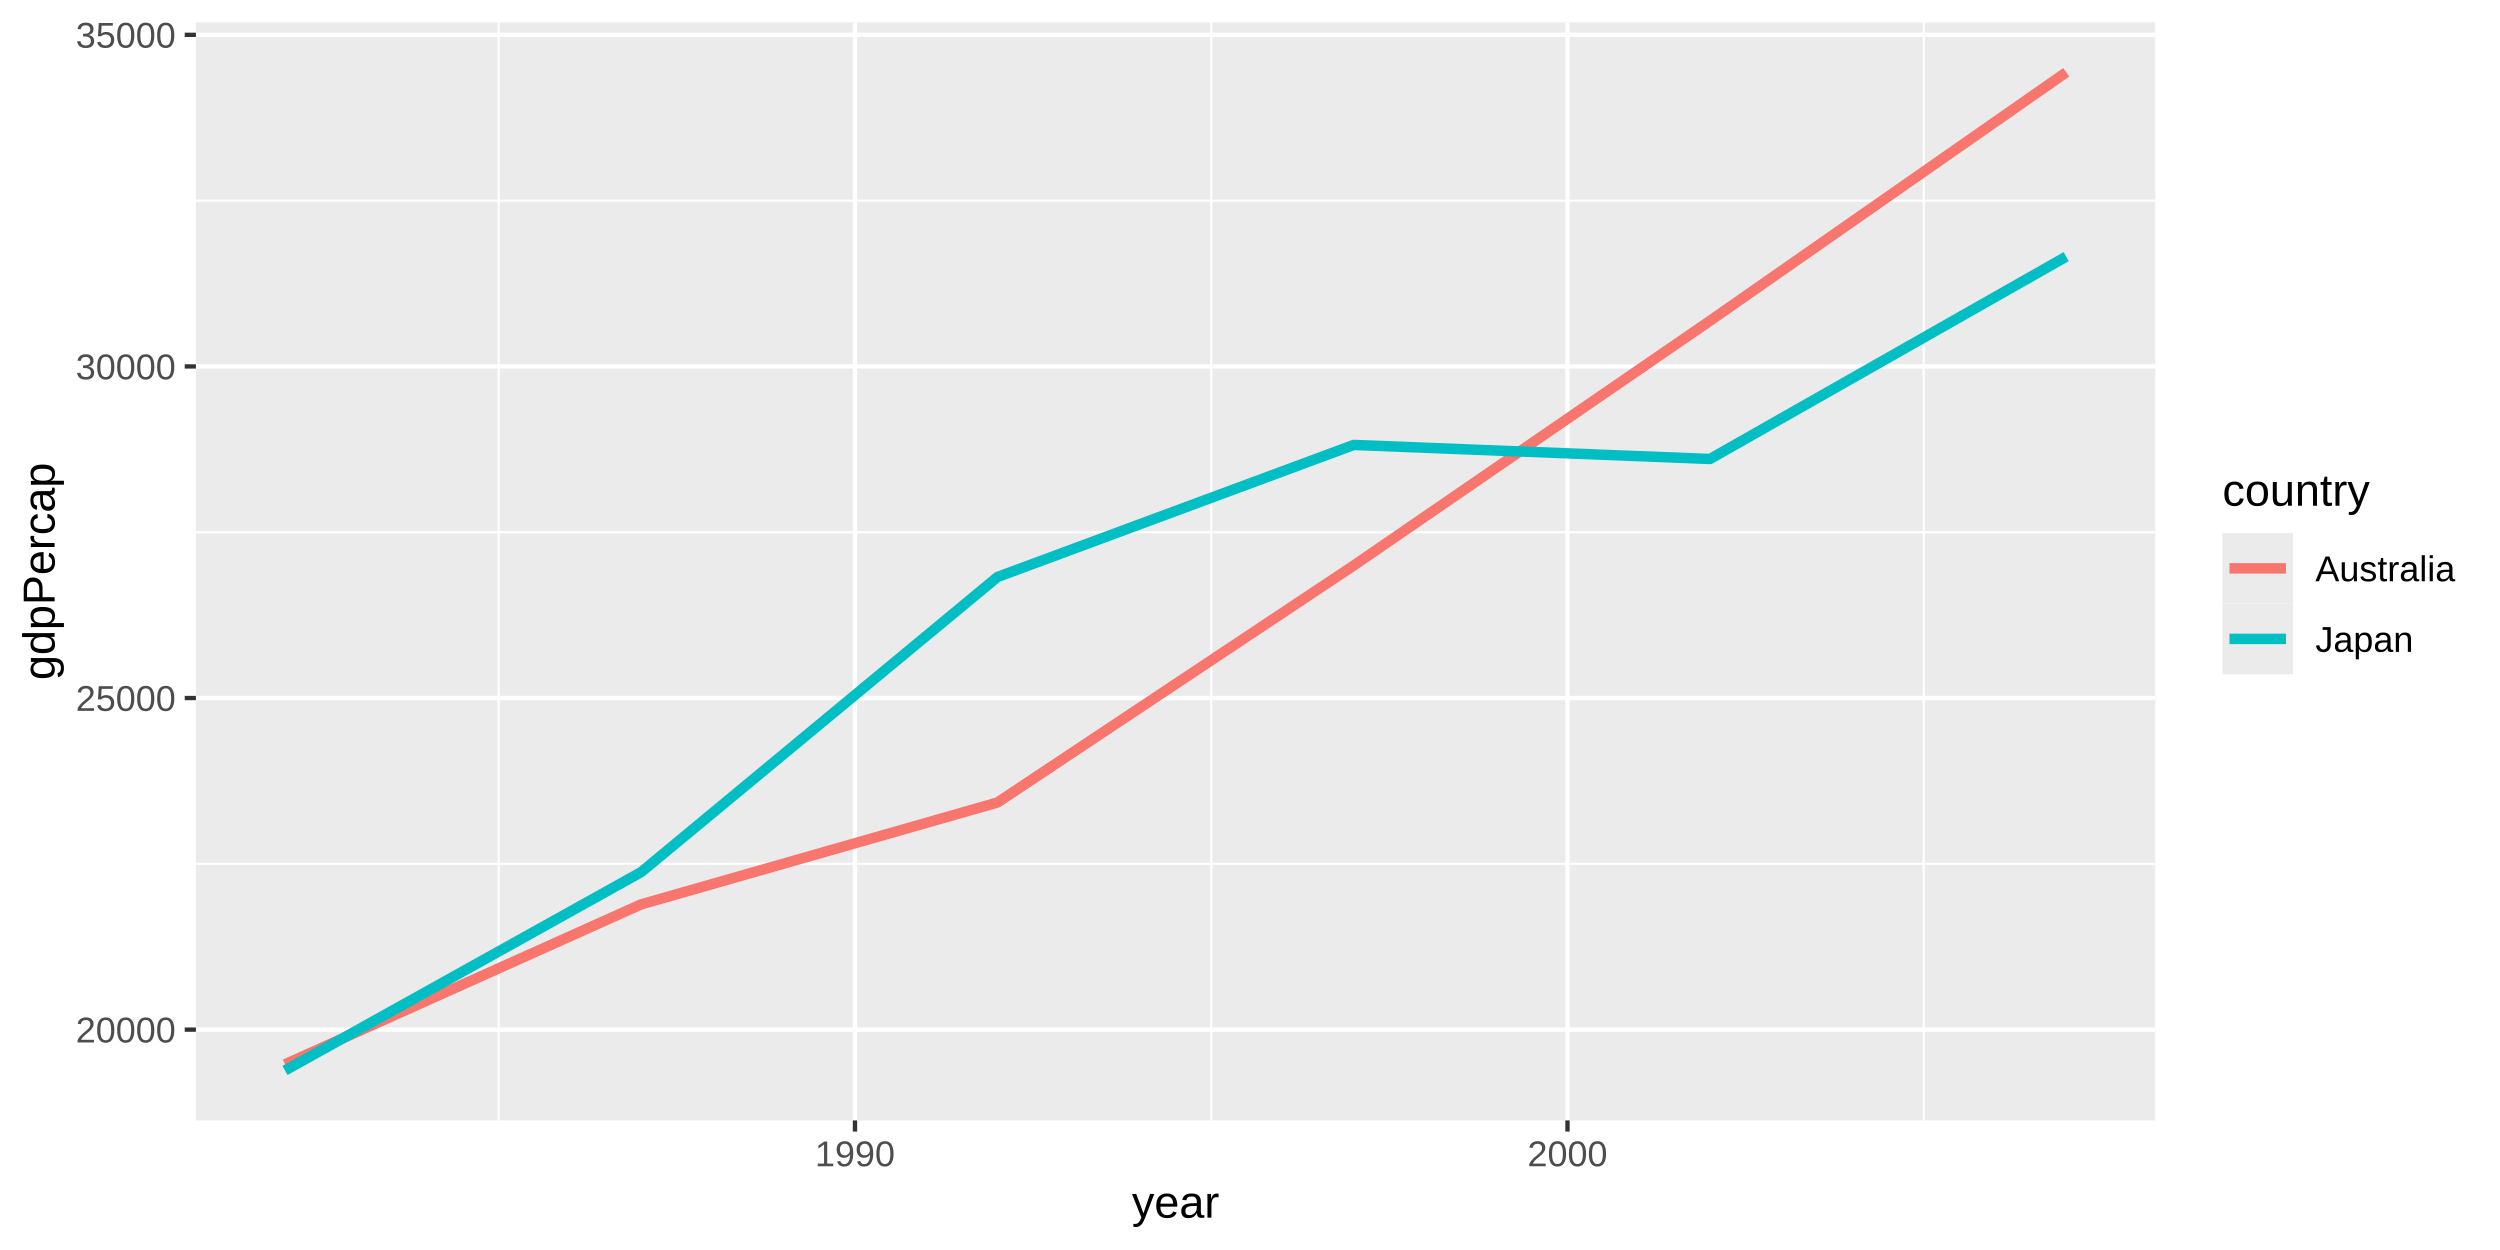
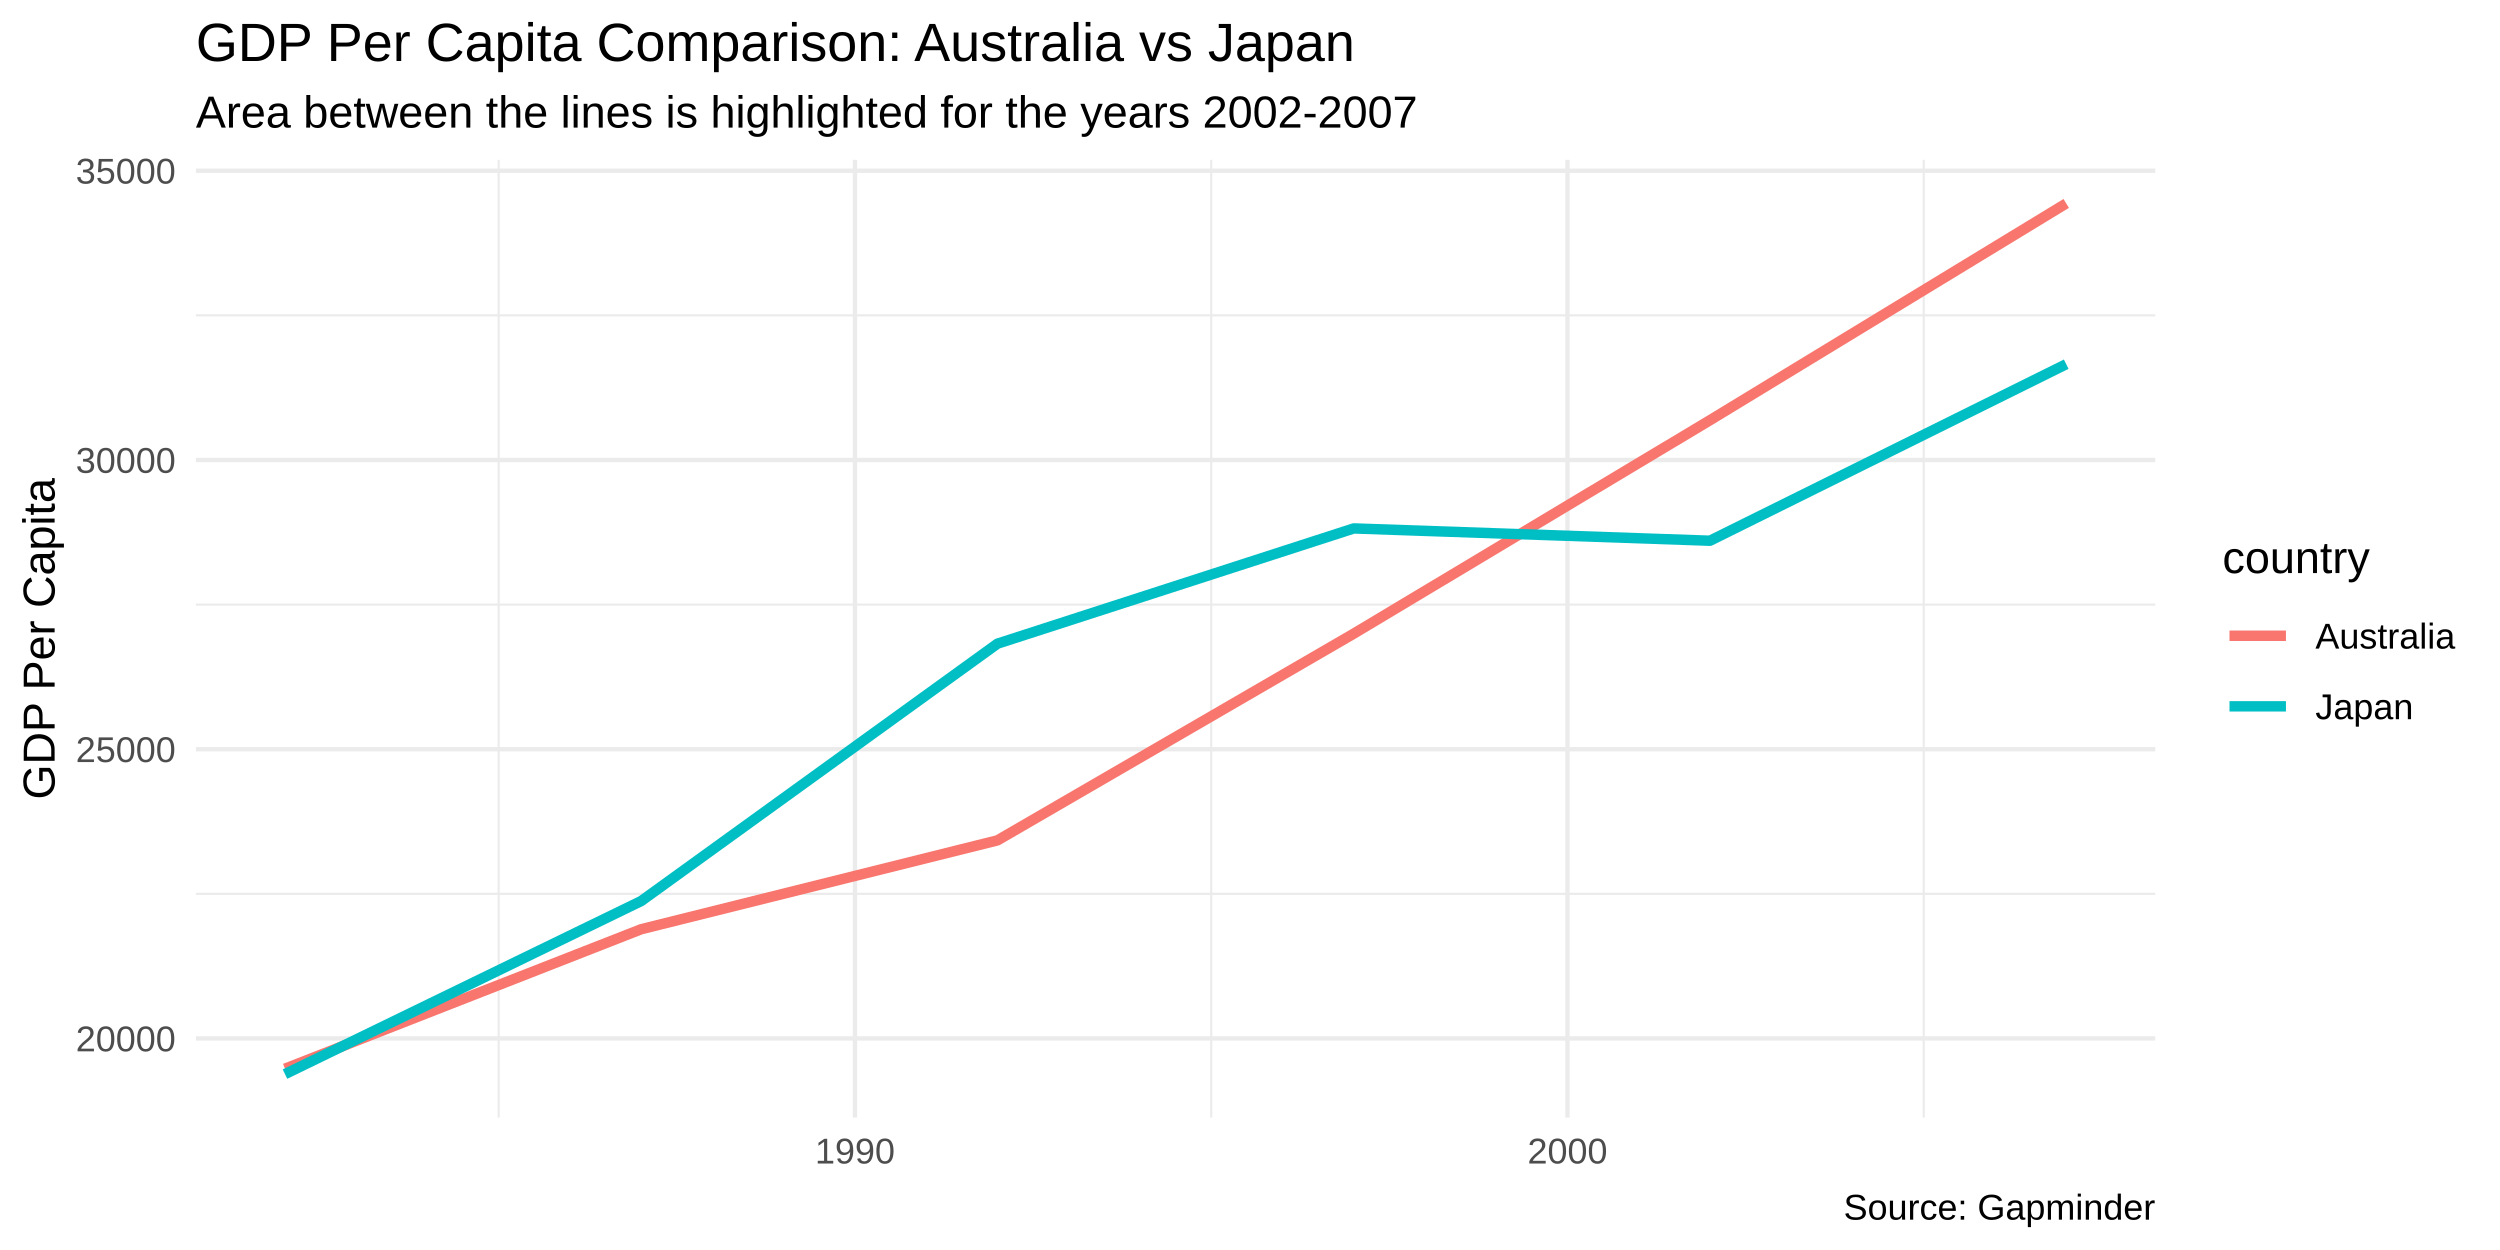
<svg xmlns="http://www.w3.org/2000/svg" class="svglite" width="612.00pt" height="306.00pt" viewBox="0 0 612.00 306.00">
  <defs>
    <style type="text/css">
    .svglite line, .svglite polyline, .svglite polygon, .svglite path, .svglite rect, .svglite circle {
      fill: none;
      stroke: #000000;
      stroke-linecap: round;
      stroke-linejoin: round;
      stroke-miterlimit: 10.00;
    }
    .svglite text {
      white-space: pre;
    }
  </style>
  </defs>
  <rect width="100%" height="100%" style="stroke: none; fill: #FFFFFF;" />
  <defs>
    <clipPath id="cpMC4wMHw2MTIuMDB8MC4wMHwzMDYuMDA=">
      <rect x="0.00" y="0.00" width="612.00" height="306.00" />
    </clipPath>
  </defs>
  <g clip-path="url(#cpMC4wMHw2MTIuMDB8MC4wMHwzMDYuMDA=)">
-     <rect x="0.00" y="0.00" width="612.00" height="306.00" style="stroke-width: 1.07; stroke: #FFFFFF; fill: #FFFFFF;" />
-   </g>
+ </g>
  <defs>
-     <clipPath id="cpNDcuOTZ8NTI3LjYxfDUuNDh8Mjc0LjI3">
-       <rect x="47.96" y="5.48" width="479.66" height="268.79" />
+     <clipPath id="cpNDcuOTZ8NTI3LjYxfDM5LjE0fDI3My41OQ==">
+       <rect x="47.96" y="39.14" width="479.66" height="234.45" />
    </clipPath>
  </defs>
-   <g clip-path="url(#cpNDcuOTZ8NTI3LjYxfDUuNDh8Mjc0LjI3)">
-     <rect x="47.96" y="5.48" width="479.66" height="268.79" style="stroke-width: 1.07; stroke: none; fill: #EBEBEB;" />
-     <polyline points="47.96,211.46 527.61,211.46 " style="stroke-width: 0.53; stroke: #FFFFFF; stroke-linecap: butt;" />
-     <polyline points="47.96,130.29 527.61,130.29 " style="stroke-width: 0.53; stroke: #FFFFFF; stroke-linecap: butt;" />
-     <polyline points="47.96,49.12 527.61,49.12 " style="stroke-width: 0.53; stroke: #FFFFFF; stroke-linecap: butt;" />
-     <polyline points="122.08,274.27 122.08,5.48 " style="stroke-width: 0.53; stroke: #FFFFFF; stroke-linecap: butt;" />
-     <polyline points="296.51,274.27 296.51,5.48 " style="stroke-width: 0.53; stroke: #FFFFFF; stroke-linecap: butt;" />
-     <polyline points="470.93,274.27 470.93,5.48 " style="stroke-width: 0.53; stroke: #FFFFFF; stroke-linecap: butt;" />
-     <polyline points="47.96,252.05 527.61,252.05 " style="stroke-width: 1.07; stroke: #FFFFFF; stroke-linecap: butt;" />
-     <polyline points="47.96,170.88 527.61,170.88 " style="stroke-width: 1.07; stroke: #FFFFFF; stroke-linecap: butt;" />
-     <polyline points="47.96,89.70 527.61,89.70 " style="stroke-width: 1.07; stroke: #FFFFFF; stroke-linecap: butt;" />
-     <polyline points="47.96,8.53 527.61,8.53 " style="stroke-width: 1.07; stroke: #FFFFFF; stroke-linecap: butt;" />
-     <polyline points="209.30,274.27 209.30,5.48 " style="stroke-width: 1.07; stroke: #FFFFFF; stroke-linecap: butt;" />
-     <polyline points="383.72,274.27 383.72,5.48 " style="stroke-width: 1.07; stroke: #FFFFFF; stroke-linecap: butt;" />
-     <polyline points="69.76,260.54 156.97,221.38 244.18,196.45 331.39,138.44 418.60,78.54 505.81,17.70 " style="stroke-width: 2.56; stroke: #F8766D; stroke-linecap: butt;" />
-     <polyline points="69.76,262.05 156.97,213.48 244.18,141.25 331.39,108.92 418.60,112.36 505.81,62.82 " style="stroke-width: 2.56; stroke: #00BFC4; stroke-linecap: butt;" />
+   <g clip-path="url(#cpNDcuOTZ8NTI3LjYxfDM5LjE0fDI3My41OQ==)">
+     <polyline points="47.96,218.81 527.61,218.81 " style="stroke-width: 0.53; stroke: #EBEBEB; stroke-linecap: butt;" />
+     <polyline points="47.96,148.01 527.61,148.01 " style="stroke-width: 0.53; stroke: #EBEBEB; stroke-linecap: butt;" />
+     <polyline points="47.96,77.20 527.61,77.20 " style="stroke-width: 0.53; stroke: #EBEBEB; stroke-linecap: butt;" />
+     <polyline points="122.08,273.59 122.08,39.14 " style="stroke-width: 0.53; stroke: #EBEBEB; stroke-linecap: butt;" />
+     <polyline points="296.51,273.59 296.51,39.14 " style="stroke-width: 0.53; stroke: #EBEBEB; stroke-linecap: butt;" />
+     <polyline points="470.93,273.59 470.93,39.14 " style="stroke-width: 0.53; stroke: #EBEBEB; stroke-linecap: butt;" />
+     <polyline points="47.96,254.21 527.61,254.21 " style="stroke-width: 1.07; stroke: #EBEBEB; stroke-linecap: butt;" />
+     <polyline points="47.96,183.41 527.61,183.41 " style="stroke-width: 1.07; stroke: #EBEBEB; stroke-linecap: butt;" />
+     <polyline points="47.96,112.61 527.61,112.61 " style="stroke-width: 1.07; stroke: #EBEBEB; stroke-linecap: butt;" />
+     <polyline points="47.96,41.80 527.61,41.80 " style="stroke-width: 1.07; stroke: #EBEBEB; stroke-linecap: butt;" />
+     <polyline points="209.30,273.59 209.30,39.14 " style="stroke-width: 1.07; stroke: #EBEBEB; stroke-linecap: butt;" />
+     <polyline points="383.72,273.59 383.72,39.14 " style="stroke-width: 1.07; stroke: #EBEBEB; stroke-linecap: butt;" />
+     <polyline points="69.76,261.62 156.97,227.47 244.18,205.72 331.39,155.12 418.60,102.87 505.81,49.80 " style="stroke-width: 2.56; stroke: #F8766D; stroke-linecap: butt;" />
+     <polyline points="69.76,262.94 156.97,220.57 244.18,157.57 331.39,129.36 418.60,132.37 505.81,89.15 " style="stroke-width: 2.56; stroke: #00BFC4; stroke-linecap: butt;" />
  </g>
  <g clip-path="url(#cpMC4wMHw2MTIuMDB8MC4wMHwzMDYuMDA=)">
-     <text x="43.02" y="255.20" text-anchor="end" style="font-size: 8.80px;fill: #4D4D4D; font-family: &quot;Arial&quot;;" textLength="24.48px" lengthAdjust="spacingAndGlyphs">20000</text>
-     <text x="43.02" y="174.03" text-anchor="end" style="font-size: 8.80px;fill: #4D4D4D; font-family: &quot;Arial&quot;;" textLength="24.48px" lengthAdjust="spacingAndGlyphs">25000</text>
-     <text x="43.02" y="92.86" text-anchor="end" style="font-size: 8.80px;fill: #4D4D4D; font-family: &quot;Arial&quot;;" textLength="24.48px" lengthAdjust="spacingAndGlyphs">30000</text>
-     <text x="43.02" y="11.68" text-anchor="end" style="font-size: 8.80px;fill: #4D4D4D; font-family: &quot;Arial&quot;;" textLength="24.48px" lengthAdjust="spacingAndGlyphs">35000</text>
-     <polyline points="45.22,252.05 47.96,252.05 " style="stroke-width: 1.07; stroke: #333333; stroke-linecap: butt;" />
-     <polyline points="45.22,170.88 47.96,170.88 " style="stroke-width: 1.07; stroke: #333333; stroke-linecap: butt;" />
-     <polyline points="45.22,89.70 47.96,89.70 " style="stroke-width: 1.07; stroke: #333333; stroke-linecap: butt;" />
-     <polyline points="45.22,8.53 47.96,8.53 " style="stroke-width: 1.07; stroke: #333333; stroke-linecap: butt;" />
-     <polyline points="209.30,277.01 209.30,274.27 " style="stroke-width: 1.07; stroke: #333333; stroke-linecap: butt;" />
-     <polyline points="383.72,277.01 383.72,274.27 " style="stroke-width: 1.07; stroke: #333333; stroke-linecap: butt;" />
-     <text x="209.30" y="285.50" text-anchor="middle" style="font-size: 8.80px;fill: #4D4D4D; font-family: &quot;Arial&quot;;" textLength="19.58px" lengthAdjust="spacingAndGlyphs">1990</text>
-     <text x="383.72" y="285.50" text-anchor="middle" style="font-size: 8.80px;fill: #4D4D4D; font-family: &quot;Arial&quot;;" textLength="19.58px" lengthAdjust="spacingAndGlyphs">2000</text>
-     <text x="287.78" y="298.09" text-anchor="middle" style="font-size: 11.00px; font-family: &quot;Arial&quot;;" textLength="21.41px" lengthAdjust="spacingAndGlyphs">year</text>
-     <text transform="translate(13.37,139.87) rotate(-90)" text-anchor="middle" style="font-size: 11.00px; font-family: &quot;Arial&quot;;" textLength="53.22px" lengthAdjust="spacingAndGlyphs">gdpPercap</text>
-     <rect x="538.57" y="109.21" width="67.95" height="61.32" style="stroke-width: 1.07; stroke: none; fill: #FFFFFF;" />
-     <text x="544.05" y="123.80" style="font-size: 11.00px; font-family: &quot;Arial&quot;;" textLength="36.08px" lengthAdjust="spacingAndGlyphs">country</text>
-     <rect x="544.05" y="130.49" width="17.28" height="17.28" style="stroke-width: 1.07; stroke: none; fill: #EBEBEB;" />
-     <line x1="545.78" y1="139.13" x2="559.60" y2="139.13" style="stroke-width: 2.56; stroke: #F8766D; stroke-linecap: butt;" />
-     <rect x="544.05" y="147.77" width="17.28" height="17.28" style="stroke-width: 1.07; stroke: none; fill: #EBEBEB;" />
-     <line x1="545.78" y1="156.41" x2="559.60" y2="156.41" style="stroke-width: 2.56; stroke: #00BFC4; stroke-linecap: butt;" />
-     <text x="566.81" y="142.29" style="font-size: 8.80px; font-family: &quot;Arial&quot;;" textLength="34.23px" lengthAdjust="spacingAndGlyphs">Australia</text>
-     <text x="566.81" y="159.57" style="font-size: 8.80px; font-family: &quot;Arial&quot;;" textLength="23.98px" lengthAdjust="spacingAndGlyphs">Japan</text>
+     <text x="43.02" y="257.37" text-anchor="end" style="font-size: 8.80px;fill: #4D4D4D; font-family: &quot;Arial&quot;;" textLength="24.48px" lengthAdjust="spacingAndGlyphs">20000</text>
+     <text x="43.02" y="186.56" text-anchor="end" style="font-size: 8.80px;fill: #4D4D4D; font-family: &quot;Arial&quot;;" textLength="24.48px" lengthAdjust="spacingAndGlyphs">25000</text>
+     <text x="43.02" y="115.76" text-anchor="end" style="font-size: 8.80px;fill: #4D4D4D; font-family: &quot;Arial&quot;;" textLength="24.48px" lengthAdjust="spacingAndGlyphs">30000</text>
+     <text x="43.02" y="44.95" text-anchor="end" style="font-size: 8.80px;fill: #4D4D4D; font-family: &quot;Arial&quot;;" textLength="24.48px" lengthAdjust="spacingAndGlyphs">35000</text>
+     <text x="209.30" y="284.83" text-anchor="middle" style="font-size: 8.80px;fill: #4D4D4D; font-family: &quot;Arial&quot;;" textLength="19.58px" lengthAdjust="spacingAndGlyphs">1990</text>
+     <text x="383.72" y="284.83" text-anchor="middle" style="font-size: 8.80px;fill: #4D4D4D; font-family: &quot;Arial&quot;;" textLength="19.58px" lengthAdjust="spacingAndGlyphs">2000</text>
+     <text transform="translate(13.37,156.37) rotate(-90)" text-anchor="middle" style="font-size: 11.00px; font-family: &quot;Arial&quot;;" textLength="78.85px" lengthAdjust="spacingAndGlyphs">GDP Per Capita</text>
+     <text x="544.05" y="140.29" style="font-size: 11.00px; font-family: &quot;Arial&quot;;" textLength="36.08px" lengthAdjust="spacingAndGlyphs">country</text>
+     <line x1="545.78" y1="155.63" x2="559.60" y2="155.63" style="stroke-width: 2.56; stroke: #F8766D; stroke-linecap: butt;" />
+     <line x1="545.78" y1="172.91" x2="559.60" y2="172.91" style="stroke-width: 2.56; stroke: #00BFC4; stroke-linecap: butt;" />
+     <text x="566.81" y="158.78" style="font-size: 8.80px; font-family: &quot;Arial&quot;;" textLength="34.23px" lengthAdjust="spacingAndGlyphs">Australia</text>
+     <text x="566.81" y="176.06" style="font-size: 8.80px; font-family: &quot;Arial&quot;;" textLength="23.98px" lengthAdjust="spacingAndGlyphs">Japan</text>
+     <text x="47.96" y="31.23" style="font-size: 11.00px; font-family: &quot;Arial&quot;;" textLength="299.04px" lengthAdjust="spacingAndGlyphs">Area between the lines is highlighted for the years 2002-2007</text>
+     <text x="47.96" y="14.94" style="font-size: 13.20px; font-family: &quot;Arial&quot;;" textLength="284.46px" lengthAdjust="spacingAndGlyphs">GDP Per Capita Comparison: Australia vs Japan</text>
+     <text x="527.61" y="298.57" text-anchor="end" style="font-size: 8.80px; font-family: &quot;Arial&quot;;" textLength="76.30px" lengthAdjust="spacingAndGlyphs">Source: Gapminder</text>
  </g>
</svg>
